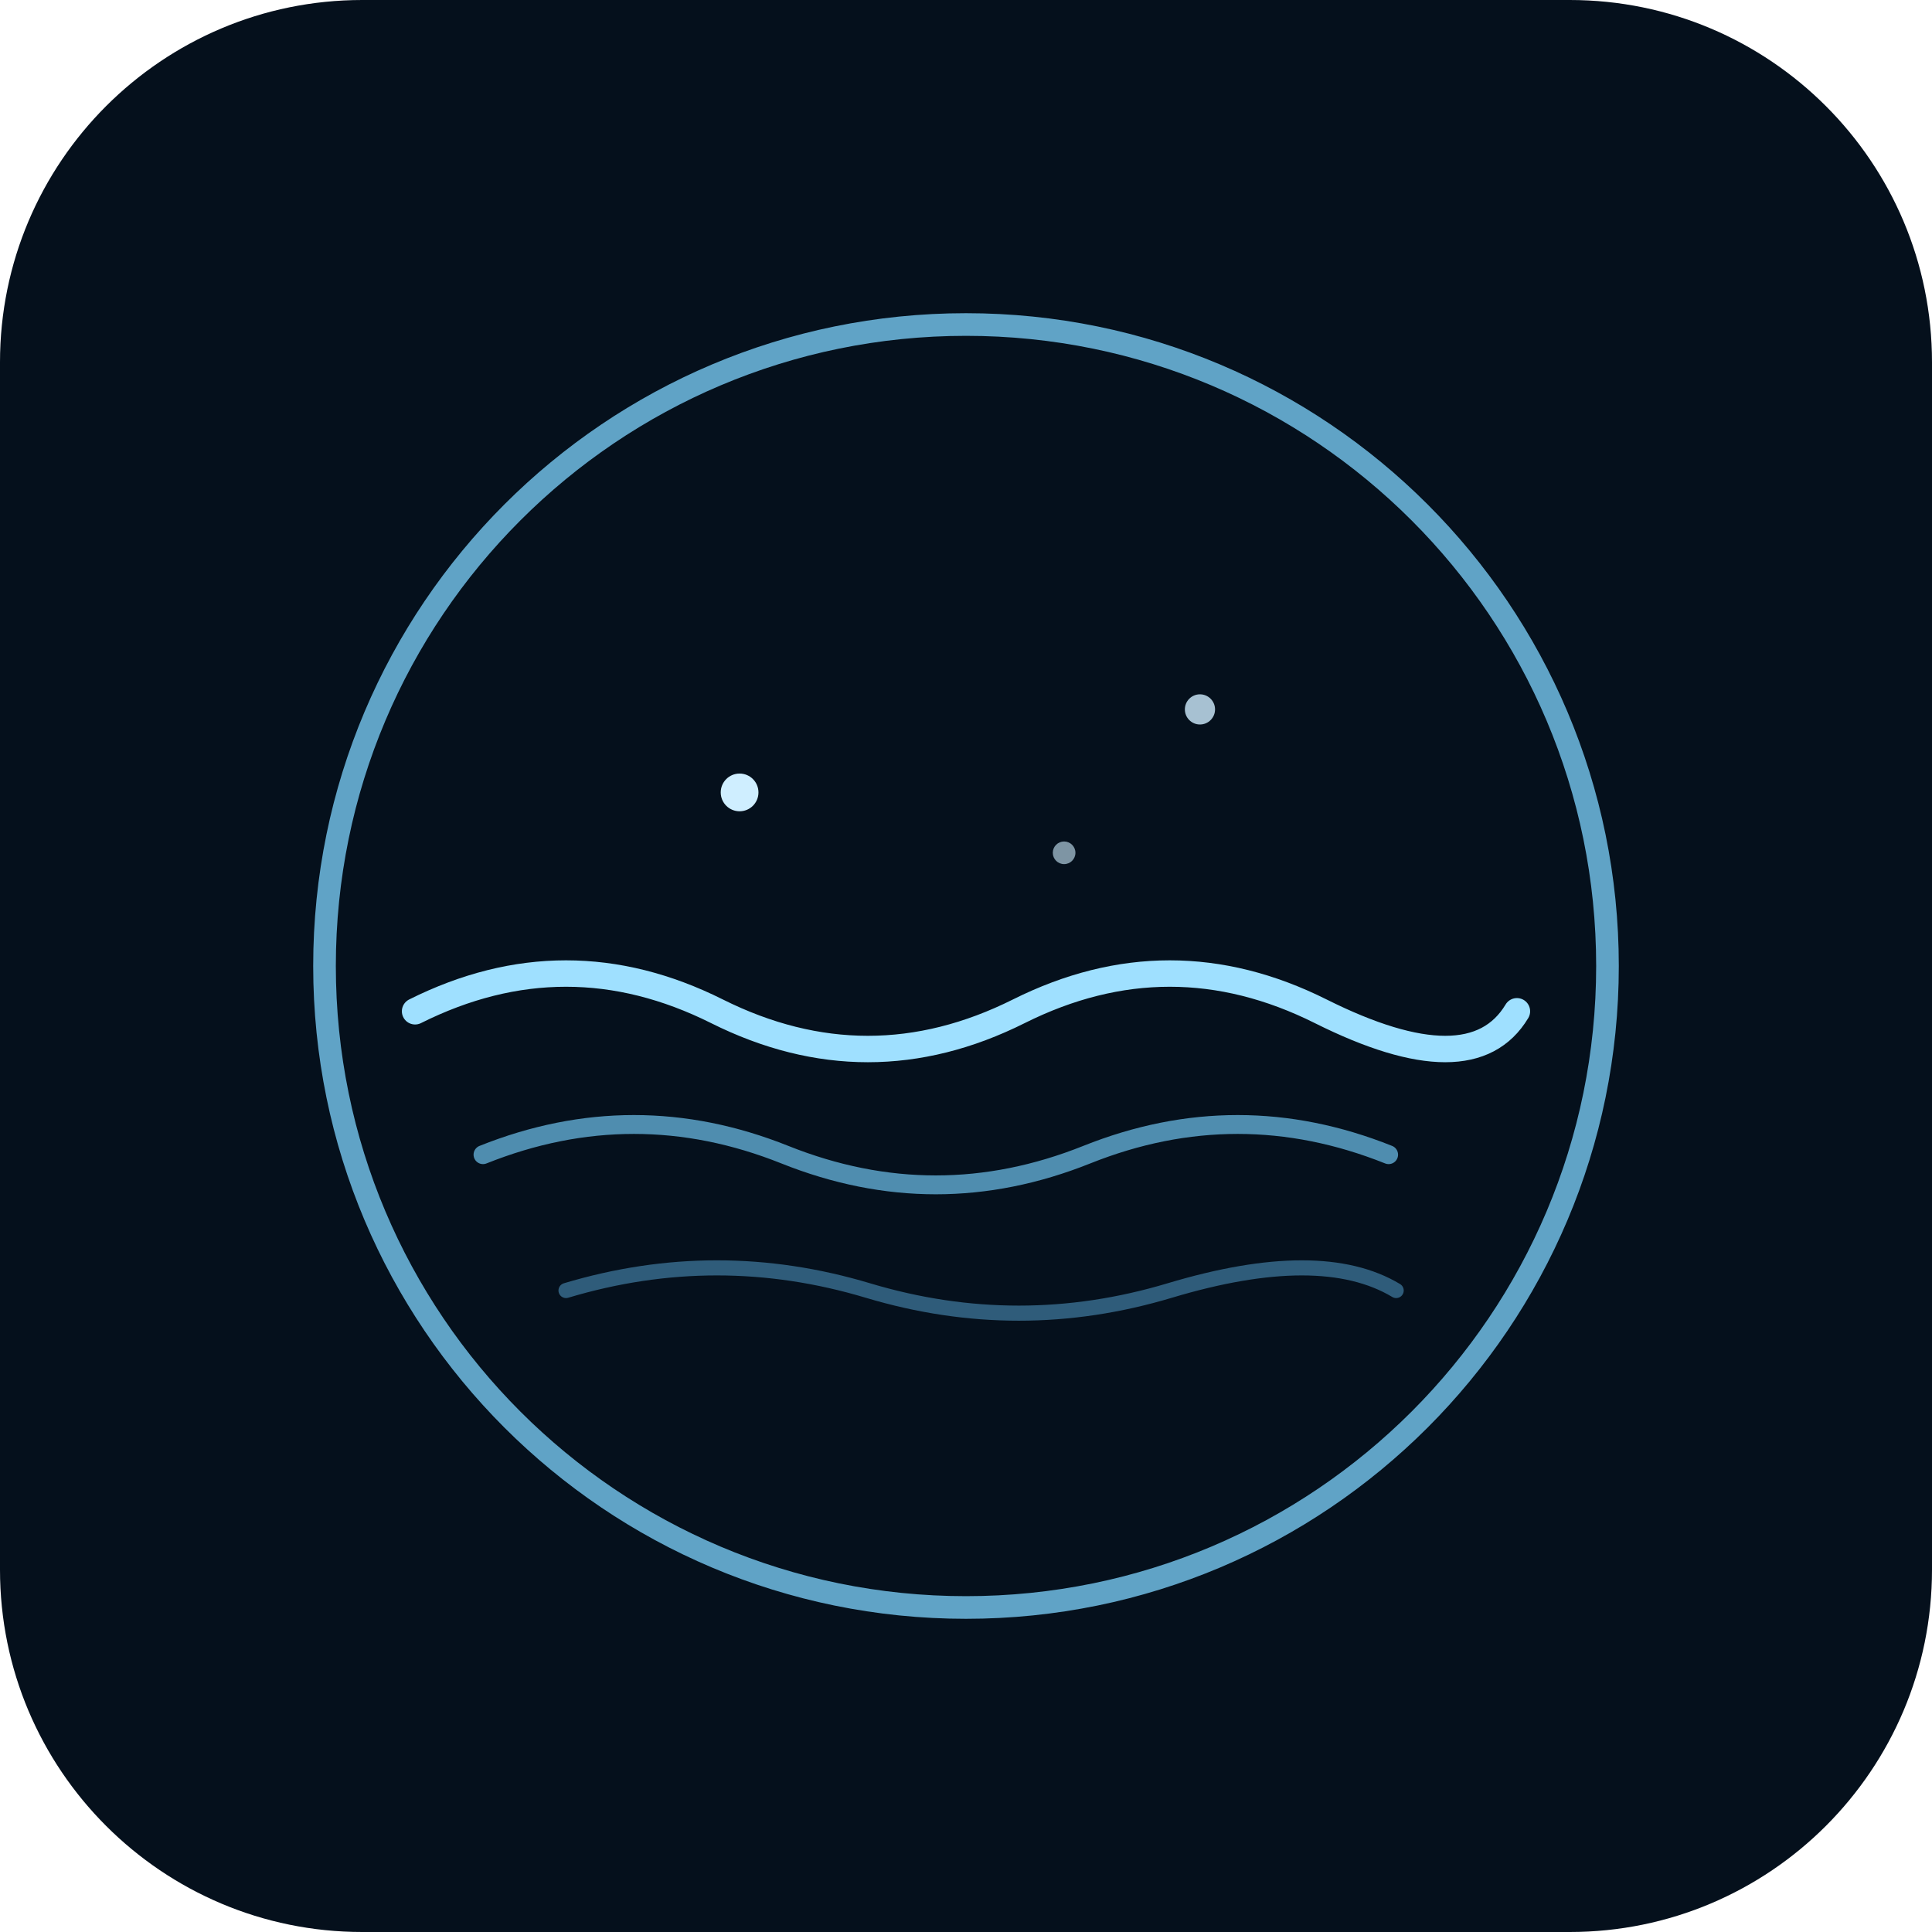
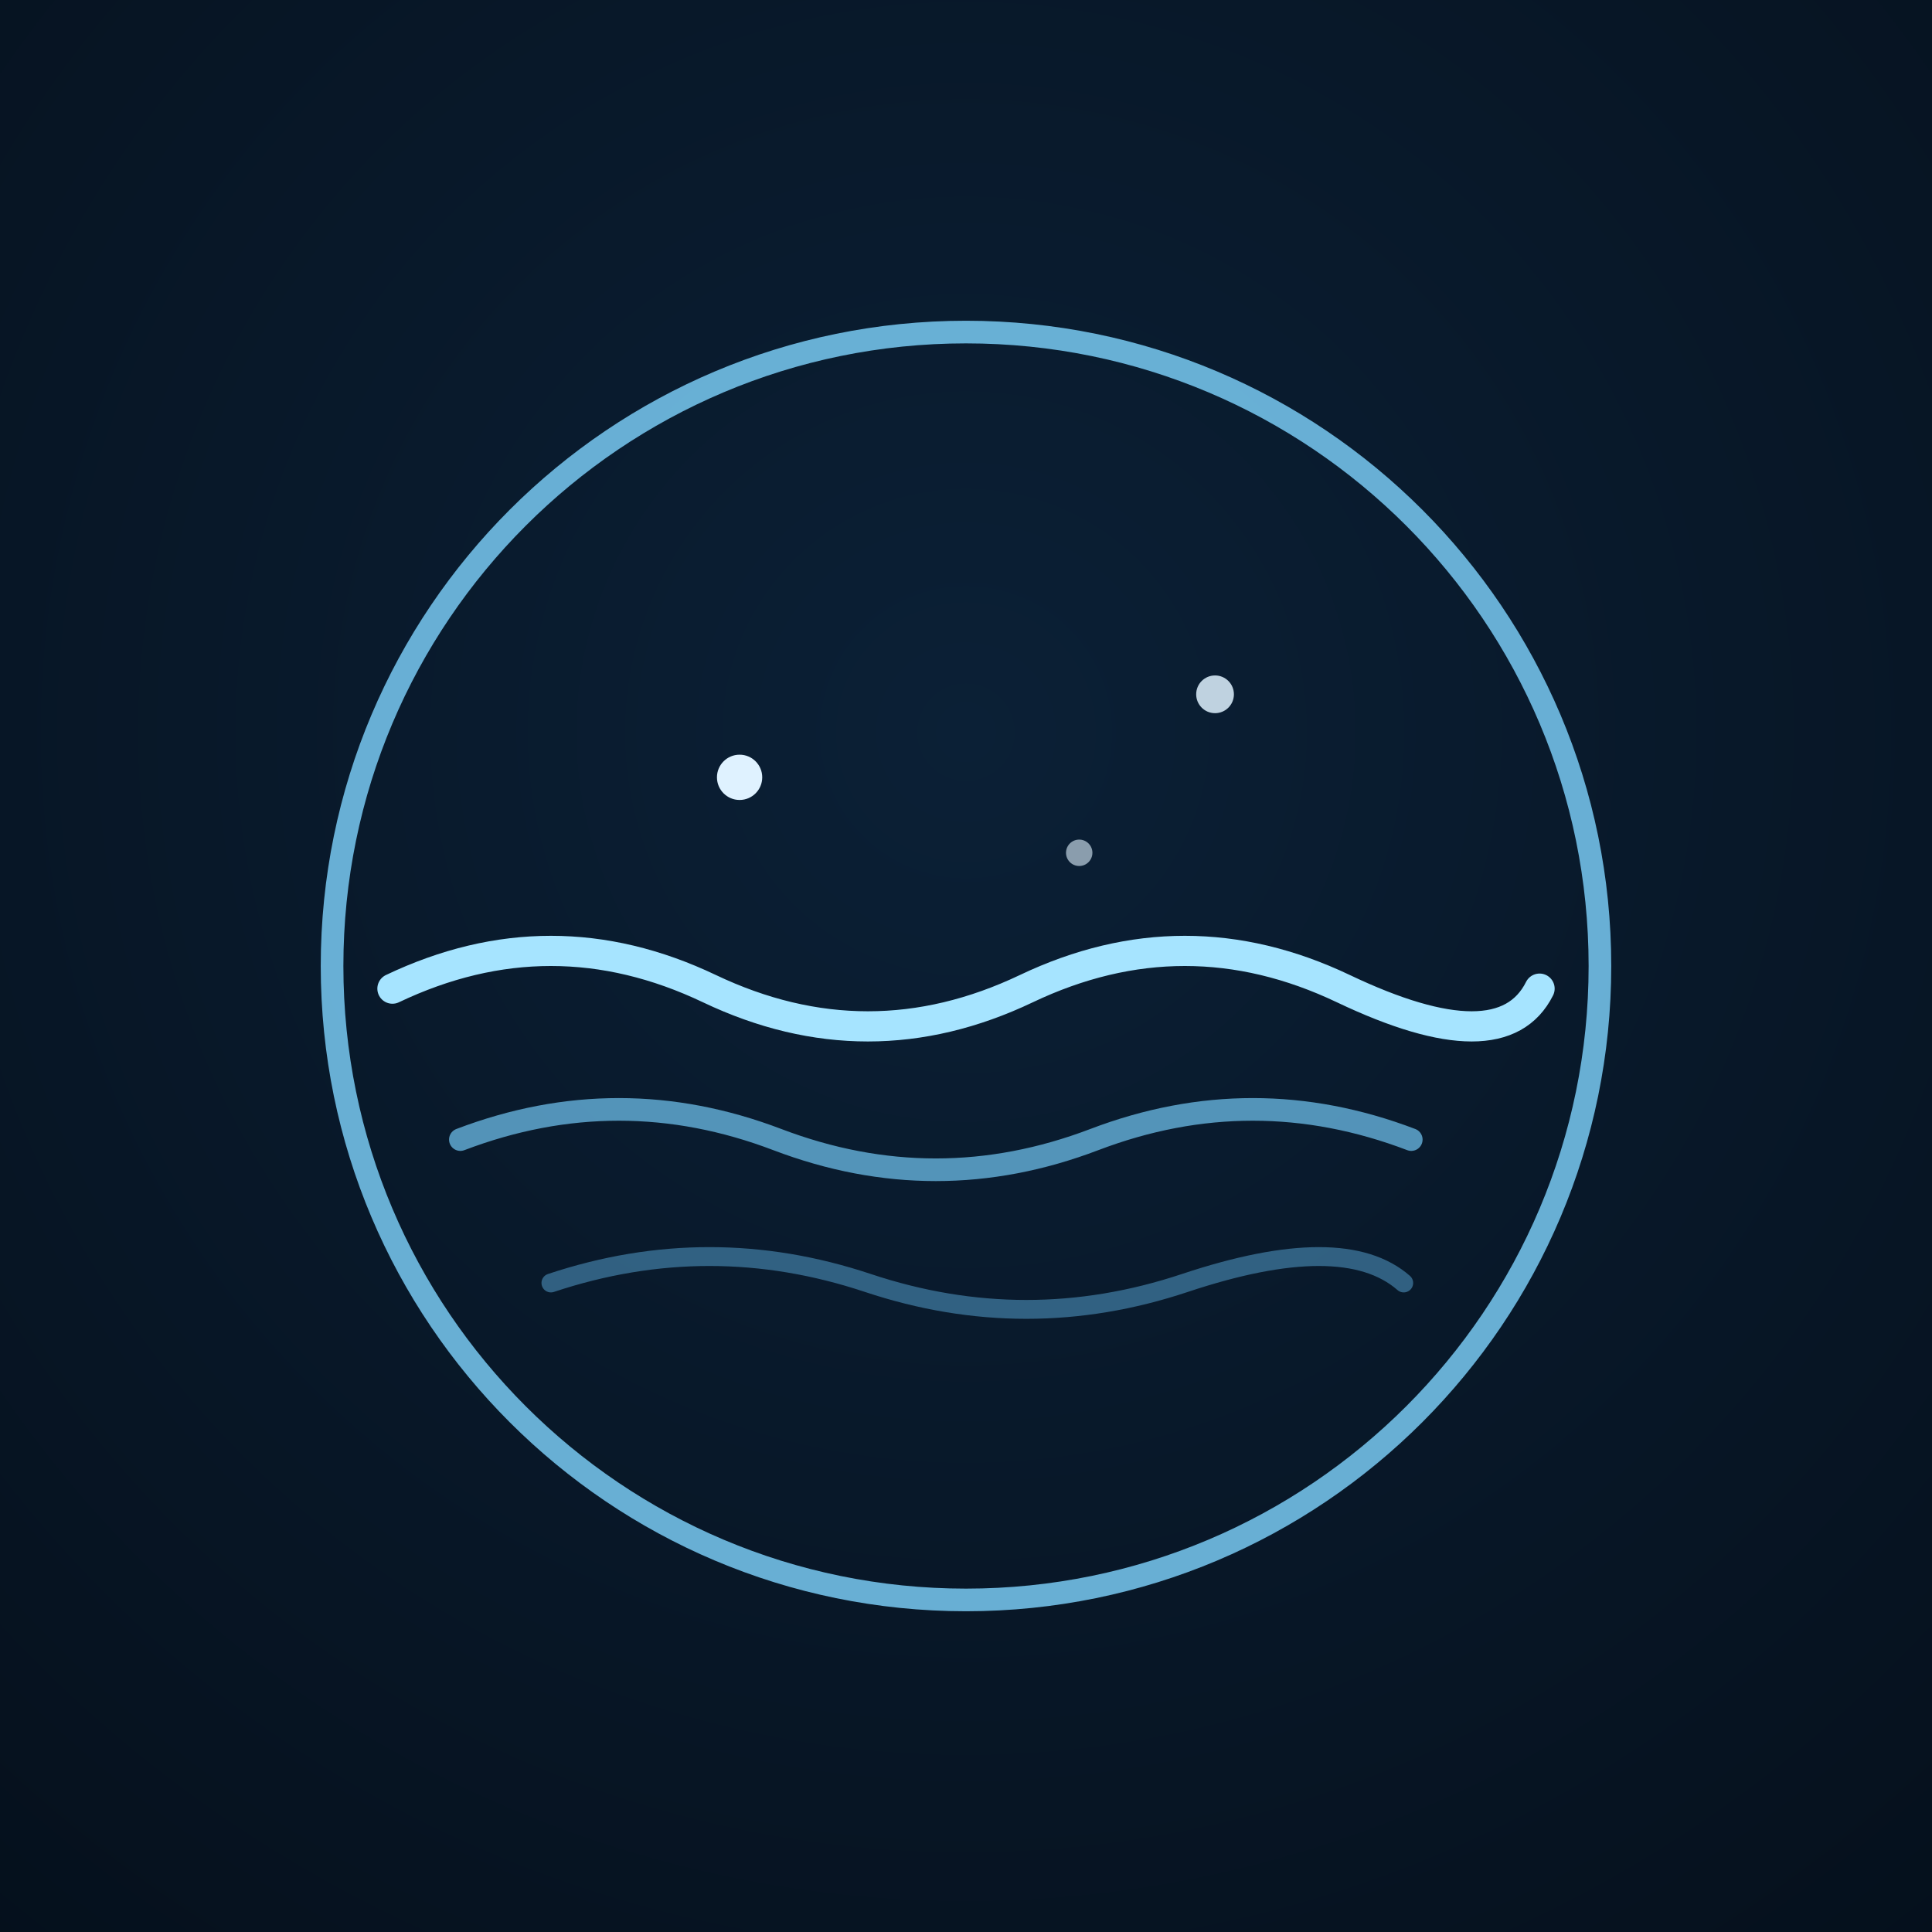
<svg xmlns="http://www.w3.org/2000/svg" viewBox="0 0 512 512">
-   <rect width="512" height="512" rx="96" fill="#05101c" />
-   <circle cx="256" cy="256" r="170" fill="none" stroke="#7fd4ff" stroke-width="6" opacity="0.75" />
-   <path d="M110 268 Q150 248 190 268 T270 268 T350 268 T402 268" fill="none" stroke="#9fe0ff" stroke-width="7" stroke-linecap="round" />
-   <path d="M128 306 Q168 290 208 306 T288 306 T368 306" fill="none" stroke="#6fc2ee" stroke-width="5" stroke-linecap="round" opacity="0.7" />
-   <path d="M150 342 Q190 330 230 342 T310 342 T370 342" fill="none" stroke="#5aa8d8" stroke-width="4" stroke-linecap="round" opacity="0.5" />
-   <circle cx="196" cy="210" r="5" fill="#cfeeff" />
-   <circle cx="318" cy="188" r="4" fill="#cfeeff" opacity="0.8" />
-   <circle cx="282" cy="226" r="3" fill="#cfeeff" opacity="0.6" />
+   <defs>
+     <radialGradient id="bg" cx="50%" cy="38%" r="80%">
+       <stop offset="0%" stop-color="#0b2036" />
+       <stop offset="100%" stop-color="#05101c" />
+     </radialGradient>
+   </defs>
+   <rect width="512" height="512" fill="url(#bg)" />
+   <circle cx="256" cy="256" r="168" fill="none" stroke="#7fd4ff" stroke-width="6" opacity="0.8" />
+   <path d="M104 262 Q146 242 188 262 T272 262 T356 262 T408 262" fill="none" stroke="#a6e4ff" stroke-width="8" stroke-linecap="round" />
+   <path d="M122 302 Q164 286 206 302 T290 302 T374 302" fill="none" stroke="#6fc2ee" stroke-width="6" stroke-linecap="round" opacity="0.72" />
+   <path d="M146 340 Q188 326 230 340 T314 340 T372 340" fill="none" stroke="#5aa8d8" stroke-width="5" stroke-linecap="round" opacity="0.5" />
+   <circle cx="196" cy="206" r="6" fill="#dff2ff" />
+   <circle cx="322" cy="184" r="5" fill="#dff2ff" opacity="0.85" />
+   <circle cx="286" cy="226" r="3.5" fill="#dff2ff" opacity="0.6" />
</svg>
